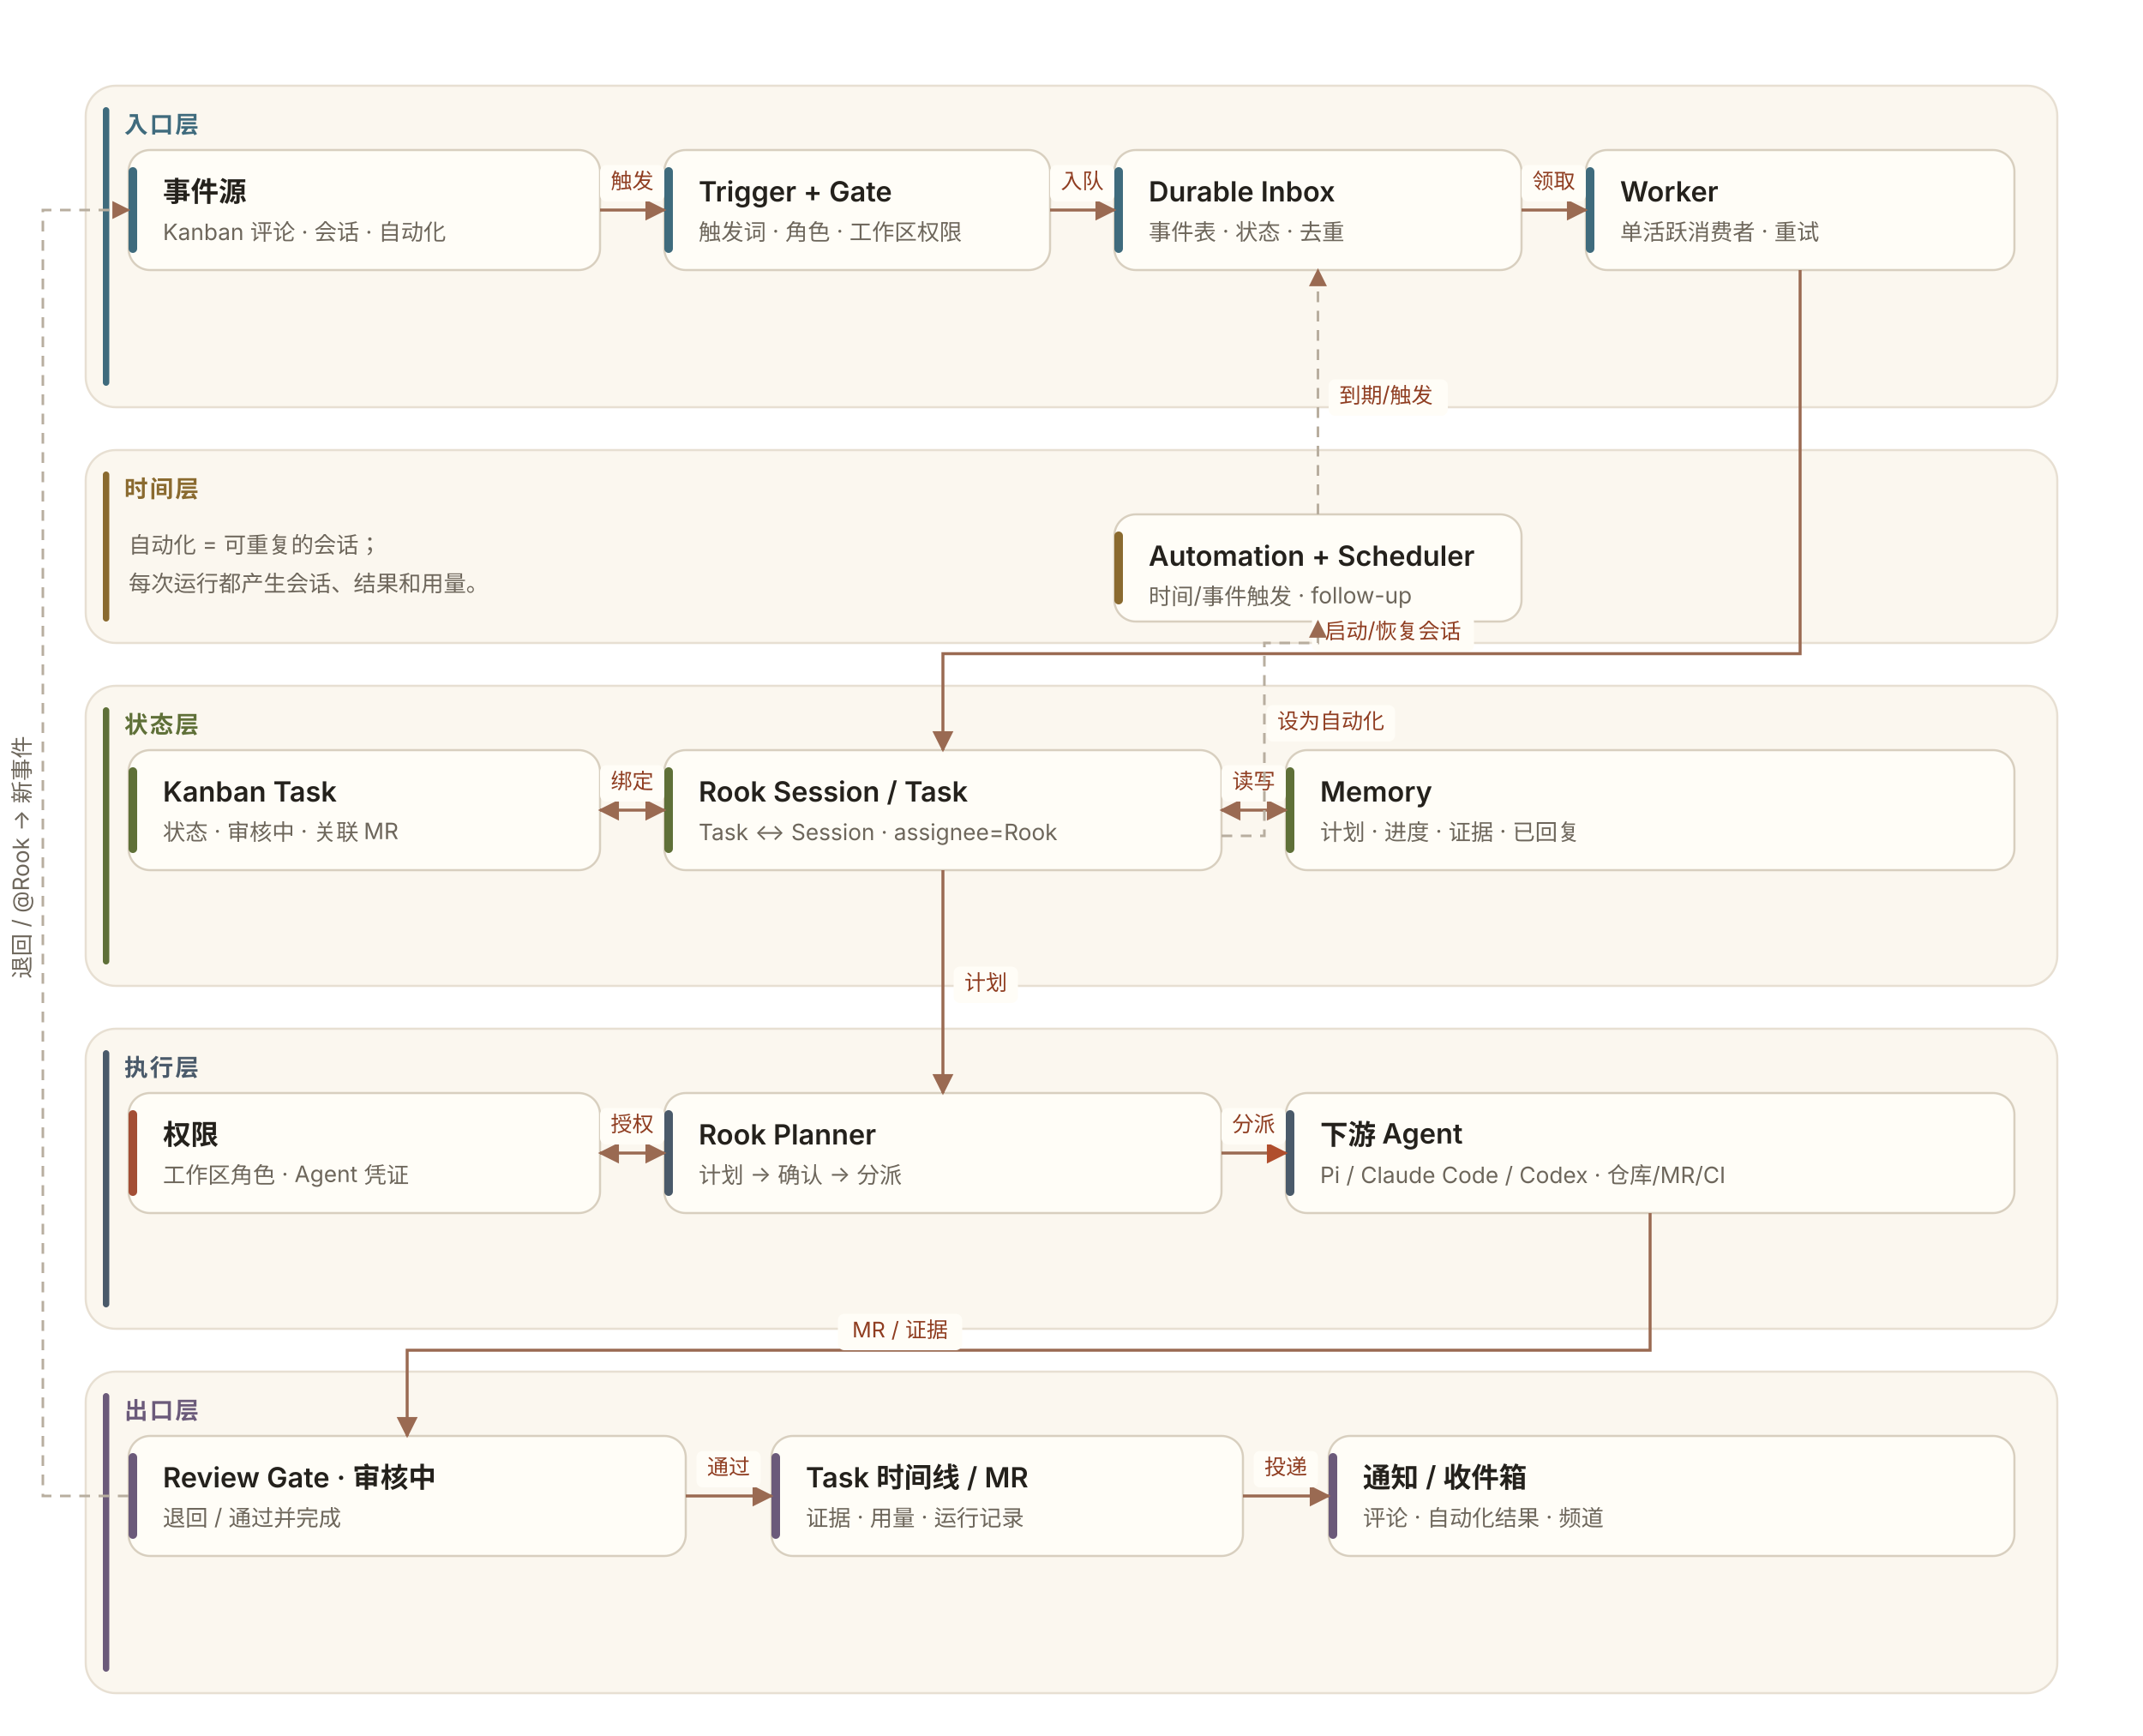
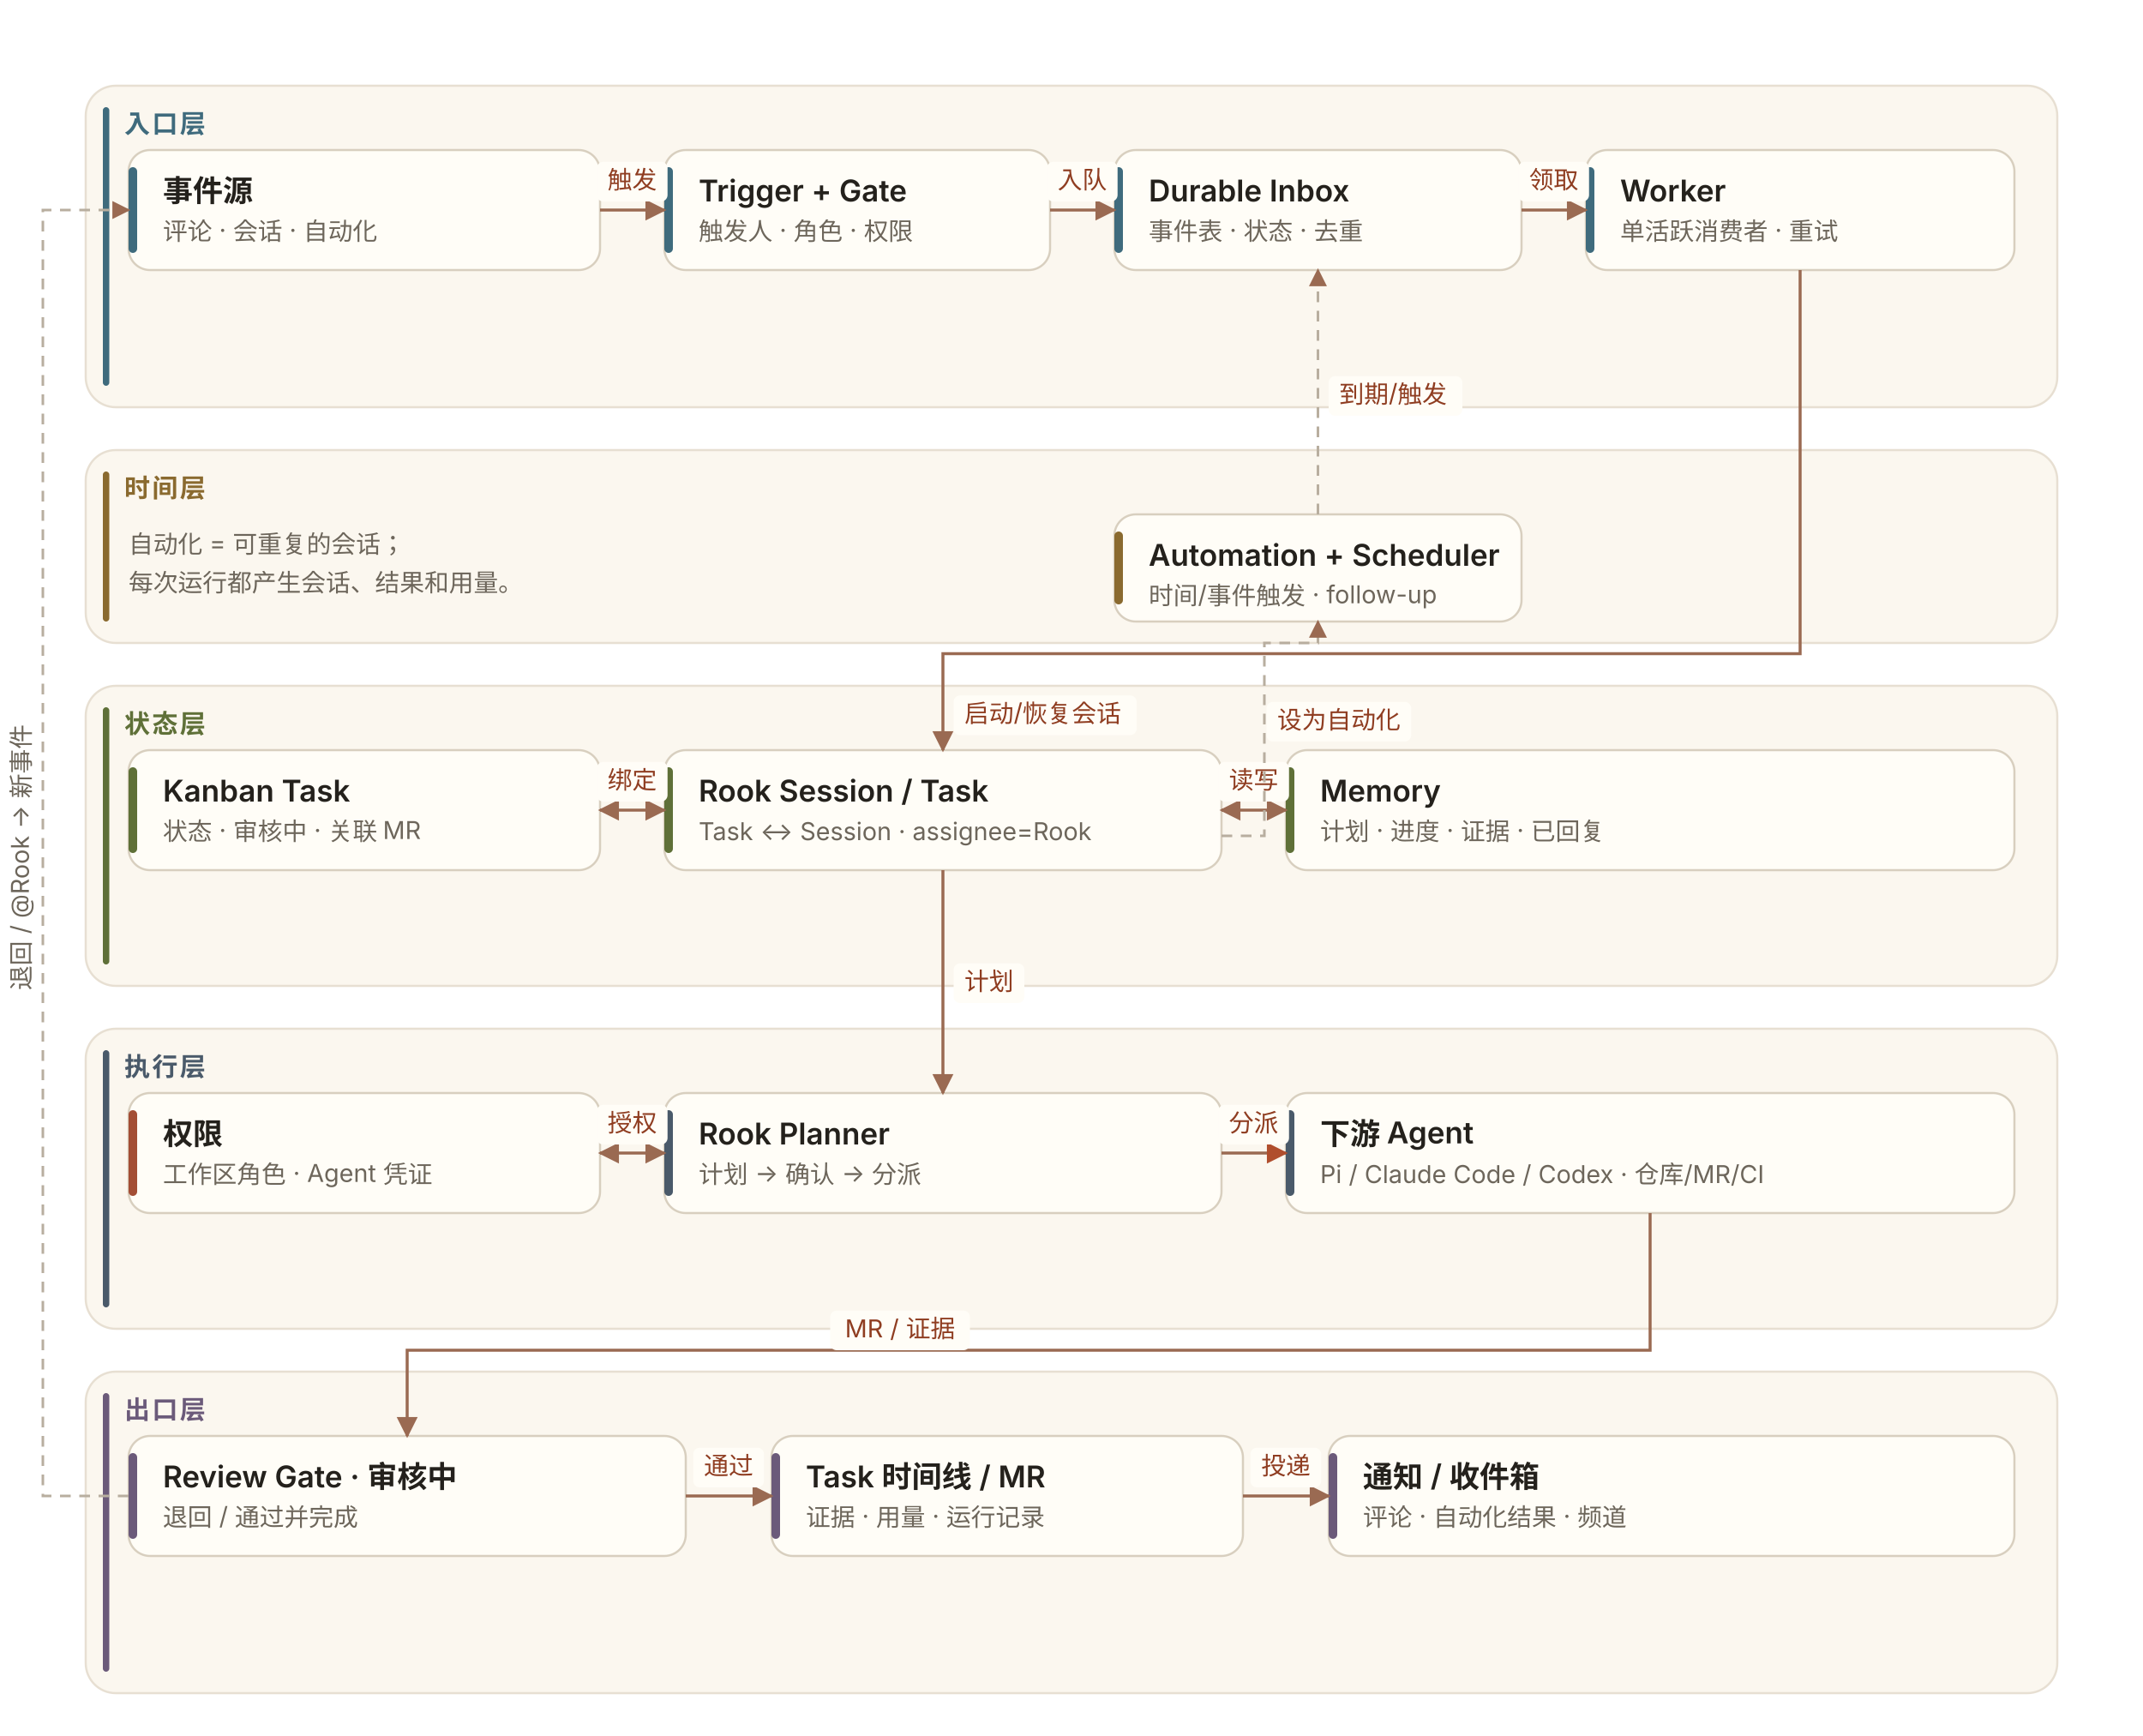
<svg xmlns="http://www.w3.org/2000/svg" viewBox="0 0 1000 810" width="100%" role="img">
  <style>
text { font-family: -apple-system, BlinkMacSystemFont, "Segoe UI", "PingFang SC", "Hiragino Sans GB", "Microsoft YaHei", sans-serif; }
- .t { fill: #24211c; font-size: 13px; font-weight: 600; }
- .s { fill: #6d665b; font-size: 10.5px; }
- .lbl { fill: #8f3d21; font-size: 10px; }
- .note { fill: #6d665b; font-size: 10.5px; }
- .band-label { font-size: 11px; font-weight: 700; letter-spacing: .08em; }
+ .t { fill: #24211c; font-size: 14px; font-weight: 600; }
+ .s { fill: #6d665b; font-size: 11.5px; }
+ .lbl { fill: #8f3d21; font-size: 11.5px; }
+ .note { fill: #6d665b; font-size: 11.5px; }
+ .band-label { font-size: 12px; font-weight: 700; letter-spacing: .08em; }
.box { fill: #fffdf7; stroke: #d8cfbf; stroke-width: 1; }
.box-accent { fill: #f7ece4; stroke: #c98b6f; stroke-width: 1; }
.box-ghost { fill: #f6f1e8; stroke: #c9bfae; stroke-width: 1; stroke-dasharray: 5 4; }
.band { fill: #fbf7ef; stroke: #e7dfd2; stroke-width: 1; }
.arrow { stroke: #9a6a52; stroke-width: 1.4; fill: none; }
.arrow-strong { stroke: #b04e2d; stroke-width: 1.6; fill: none; }
.arrow-muted { stroke: #b8ae9f; stroke-width: 1.2; fill: none; }
.dashed { stroke-dasharray: 5 4; }
.lifeline { stroke: #cfc6b7; stroke-width: 1; stroke-dasharray: 3 4; }
.lbl-bg { fill: #fffdf7; }
.arrow-head { fill: #9a6a52; }
.arrow-head-strong { fill: #b04e2d; }
.c-entry { fill: #3f6b7d; }
.c-time { fill: #8a6a2f; }
.c-state { fill: #5f7038; }
.c-exec { fill: #4a5a6a; }
.c-sec { fill: #a34e35; }
.c-exit { fill: #6b5a7a; }
.bar-entry { fill: #3f6b7d; }
.bar-time { fill: #8a6a2f; }
.bar-state { fill: #5f7038; }
.bar-exec { fill: #4a5a6a; }
.bar-sec { fill: #a34e35; }
.bar-exit { fill: #6b5a7a; }
@media (prefers-color-scheme: dark) {
  .t { fill: #ece7dd; }
  .s, .note { fill: #a9a195; }
  .lbl { fill: #f0a986; }
  .box { fill: #1f1d19; stroke: #37322a; }
  .box-accent { fill: #2e231d; stroke: #6d4a3a; }
  .box-ghost { fill: #23211c; stroke: #4a4238; }
  .band { fill: #1b1a16; stroke: #2c2822; }
  .arrow { stroke: #c98b6f; }
  .arrow-strong { stroke: #e4936c; }
  .arrow-muted { stroke: #6b6458; }
  .lifeline { stroke: #3a352d; }
  .lbl-bg { fill: #1f1d19; }
  .arrow-head { fill: #c98b6f; }
  .arrow-head-strong { fill: #e4936c; }
  .c-entry { fill: #7fb3c7; }
  .c-time { fill: #d6b46a; }
  .c-state { fill: #a9bd7f; }
  .c-exec { fill: #9fb3c4; }
  .c-sec { fill: #e4936c; }
  .c-exit { fill: #b9a3cc; }
}
</style>
  <defs>
    <marker id="head" viewBox="0 0 10 10" refX="9" refY="5" markerWidth="7" markerHeight="7" orient="auto-start-reverse">
      <path d="M 0 0 L 10 5 L 0 10 z" class="arrow-head" />
    </marker>
    <marker id="head-strong" viewBox="0 0 10 10" refX="9" refY="5" markerWidth="7" markerHeight="7" orient="auto-start-reverse">
      <path d="M 0 0 L 10 5 L 0 10 z" class="arrow-head-strong" />
    </marker>
  </defs>
  <g id="fig1">
    <rect x="40" y="40" width="920" height="150" rx="14" class="band" />
    <rect x="48" y="50" width="3" height="130" rx="1.5" class="bar-entry" />
    <text x="58" y="62" class="band-label c-entry">入口层</text>
    <rect x="40" y="210" width="920" height="90" rx="14" class="band" />
    <rect x="48" y="220" width="3" height="70" rx="1.5" class="bar-time" />
    <text x="58" y="232" class="band-label c-time">时间层</text>
    <rect x="40" y="320" width="920" height="140" rx="14" class="band" />
    <rect x="48" y="330" width="3" height="120" rx="1.5" class="bar-state" />
    <text x="58" y="342" class="band-label c-state">状态层</text>
    <rect x="40" y="480" width="920" height="140" rx="14" class="band" />
    <rect x="48" y="490" width="3" height="120" rx="1.5" class="bar-exec" />
    <text x="58" y="502" class="band-label c-exec">执行层</text>
    <rect x="40" y="640" width="920" height="150" rx="14" class="band" />
    <rect x="48" y="650" width="3" height="130" rx="1.5" class="bar-exit" />
    <text x="58" y="662" class="band-label c-exit">出口层</text>
    <rect x="60" y="70" width="220" height="56" rx="10" class="box" />
    <rect x="60" y="78" width="4" height="40" rx="2" class="bar-entry" />
-     <text x="76" y="94" class="t" font-size="13">事件源</text>
-     <text x="76" y="112" class="s">Kanban 评论 · 会话 · 自动化</text>
+     <text x="76" y="94" class="t" font-size="14">事件源</text>
+     <text x="76" y="112" class="s">评论 · 会话 · 自动化</text>
    <rect x="310" y="70" width="180" height="56" rx="10" class="box" />
    <rect x="310" y="78" width="4" height="40" rx="2" class="bar-entry" />
-     <text x="326" y="94" class="t" font-size="13">Trigger + Gate</text>
-     <text x="326" y="112" class="s">触发词 · 角色 · 工作区权限</text>
+     <text x="326" y="94" class="t" font-size="14">Trigger + Gate</text>
+     <text x="326" y="112" class="s">触发人 · 角色 · 权限</text>
    <rect x="520" y="70" width="190" height="56" rx="10" class="box" />
    <rect x="520" y="78" width="4" height="40" rx="2" class="bar-entry" />
-     <text x="536" y="94" class="t" font-size="13">Durable Inbox</text>
+     <text x="536" y="94" class="t" font-size="14">Durable Inbox</text>
    <text x="536" y="112" class="s">事件表 · 状态 · 去重</text>
    <rect x="740" y="70" width="200" height="56" rx="10" class="box" />
    <rect x="740" y="78" width="4" height="40" rx="2" class="bar-entry" />
-     <text x="756" y="94" class="t" font-size="13">Worker</text>
+     <text x="756" y="94" class="t" font-size="14">Worker</text>
    <text x="756" y="112" class="s">单活跃消费者 · 重试</text>
    <line x1="280" y1="98" x2="310" y2="98" class="arrow" marker-end="url(#head)" />
-     <rect x="280.0" y="77.0" width="30.0" height="17.0" rx="3" class="lbl-bg" />
-     <text x="295" y="88" class="lbl" text-anchor="middle" font-size="10">触发</text>
+     <rect x="278.5" y="75.5" width="33.0" height="18.5" rx="3" class="lbl-bg" />
+     <text x="295" y="88.0" class="lbl" text-anchor="middle" font-size="11.5">触发</text>
    <line x1="490" y1="98" x2="520" y2="98" class="arrow" marker-end="url(#head)" />
-     <rect x="490.0" y="77.0" width="30.0" height="17.0" rx="3" class="lbl-bg" />
-     <text x="505" y="88" class="lbl" text-anchor="middle" font-size="10">入队</text>
+     <rect x="488.5" y="75.5" width="33.0" height="18.5" rx="3" class="lbl-bg" />
+     <text x="505" y="88.0" class="lbl" text-anchor="middle" font-size="11.5">入队</text>
    <line x1="710" y1="98" x2="740" y2="98" class="arrow" marker-end="url(#head)" />
-     <rect x="710.0" y="77.0" width="30.0" height="17.0" rx="3" class="lbl-bg" />
-     <text x="725" y="88" class="lbl" text-anchor="middle" font-size="10">领取</text>
+     <rect x="708.5" y="75.5" width="33.0" height="18.5" rx="3" class="lbl-bg" />
+     <text x="725" y="88.0" class="lbl" text-anchor="middle" font-size="11.5">领取</text>
    <rect x="520" y="240" width="190" height="50" rx="10" class="box" />
    <rect x="520" y="248" width="4" height="34" rx="2" class="bar-time" />
    <text x="536" y="264" class="t" font-size="12">Automation + Scheduler</text>
    <text x="536" y="282" class="s">时间/事件触发 · follow-up</text>
    <line x1="615" y1="240" x2="615" y2="126" class="arrow-muted dashed" marker-end="url(#head)" />
-     <rect x="620.0" y="177.0" width="55.6" height="17.0" rx="3" class="lbl-bg" />
-     <text x="625" y="188" class="lbl" text-anchor="start" font-size="10">到期/触发</text>
+     <rect x="620.0" y="175.5" width="62.4" height="18.5" rx="3" class="lbl-bg" />
+     <text x="625" y="188.0" class="lbl" text-anchor="start" font-size="11.5">到期/触发</text>
    <text x="60" y="258" class="note" text-anchor="start">自动化 = 可重复的会话；</text>
    <text x="60" y="276" class="note" text-anchor="start">每次运行都产生会话、结果和用量。</text>
    <rect x="60" y="350" width="220" height="56" rx="10" class="box" />
    <rect x="60" y="358" width="4" height="40" rx="2" class="bar-state" />
-     <text x="76" y="374" class="t" font-size="13">Kanban Task</text>
+     <text x="76" y="374" class="t" font-size="14">Kanban Task</text>
    <text x="76" y="392" class="s">状态 · 审核中 · 关联 MR</text>
    <rect x="310" y="350" width="260" height="56" rx="10" class="box" />
    <rect x="310" y="358" width="4" height="40" rx="2" class="bar-state" />
-     <text x="326" y="374" class="t" font-size="13">Rook Session / Task</text>
+     <text x="326" y="374" class="t" font-size="14">Rook Session / Task</text>
    <text x="326" y="392" class="s">Task ↔ Session · assignee=Rook</text>
    <rect x="600" y="350" width="340" height="56" rx="10" class="box" />
    <rect x="600" y="358" width="4" height="40" rx="2" class="bar-state" />
-     <text x="616" y="374" class="t" font-size="13">Memory</text>
+     <text x="616" y="374" class="t" font-size="14">Memory</text>
    <text x="616" y="392" class="s">计划 · 进度 · 证据 · 已回复</text>
    <line x1="280" y1="378" x2="310" y2="378" class="arrow" marker-end="url(#head)" marker-start="url(#head)" />
-     <rect x="280.0" y="357.0" width="30.0" height="17.0" rx="3" class="lbl-bg" />
-     <text x="295" y="368" class="lbl" text-anchor="middle" font-size="10">绑定</text>
+     <rect x="278.5" y="355.5" width="33.0" height="18.5" rx="3" class="lbl-bg" />
+     <text x="295" y="368.0" class="lbl" text-anchor="middle" font-size="11.5">绑定</text>
    <line x1="570" y1="378" x2="600" y2="378" class="arrow" marker-end="url(#head)" marker-start="url(#head)" />
-     <rect x="570.0" y="357.0" width="30.0" height="17.0" rx="3" class="lbl-bg" />
-     <text x="585" y="368" class="lbl" text-anchor="middle" font-size="10">读写</text>
+     <rect x="568.5" y="355.5" width="33.0" height="18.5" rx="3" class="lbl-bg" />
+     <text x="585" y="368.0" class="lbl" text-anchor="middle" font-size="11.5">读写</text>
    <polyline points="840,126 840,305 440,305 440,350" class="arrow" marker-end="url(#head)" />
-     <rect x="612.2" y="287.0" width="75.6" height="17.0" rx="3" class="lbl-bg" />
-     <text x="650" y="298" class="lbl" text-anchor="middle" font-size="10">启动/恢复会话</text>
+     <rect x="445.0" y="324.5" width="85.4" height="18.5" rx="3" class="lbl-bg" />
+     <text x="450" y="337.0" class="lbl" text-anchor="start" font-size="11.5">启动/恢复会话</text>
    <polyline points="570,390 590,390 590,300 615,300 615,290" class="arrow-muted dashed" marker-end="url(#head)" />
-     <rect x="591.0" y="329.0" width="60.0" height="17.0" rx="3" class="lbl-bg" />
-     <text x="596" y="340" class="lbl" text-anchor="start" font-size="10">设为自动化</text>
+     <rect x="591.0" y="327.5" width="67.5" height="18.5" rx="3" class="lbl-bg" />
+     <text x="596" y="340.0" class="lbl" text-anchor="start" font-size="11.5">设为自动化</text>
    <rect x="60" y="510" width="220" height="56" rx="10" class="box" />
    <rect x="60" y="518" width="4" height="40" rx="2" class="bar-sec" />
-     <text x="76" y="534" class="t" font-size="13">权限</text>
+     <text x="76" y="534" class="t" font-size="14">权限</text>
    <text x="76" y="552" class="s">工作区角色 · Agent 凭证</text>
    <rect x="310" y="510" width="260" height="56" rx="10" class="box" />
    <rect x="310" y="518" width="4" height="40" rx="2" class="bar-exec" />
-     <text x="326" y="534" class="t" font-size="13">Rook Planner</text>
+     <text x="326" y="534" class="t" font-size="14">Rook Planner</text>
    <text x="326" y="552" class="s">计划 → 确认 → 分派</text>
    <rect x="600" y="510" width="340" height="56" rx="10" class="box" />
    <rect x="600" y="518" width="4" height="40" rx="2" class="bar-exec" />
-     <text x="616" y="534" class="t" font-size="13">下游 Agent</text>
+     <text x="616" y="534" class="t" font-size="14">下游 Agent</text>
    <text x="616" y="552" class="s">Pi / Claude Code / Codex · 仓库/MR/CI</text>
    <line x1="280" y1="538" x2="310" y2="538" class="arrow" marker-end="url(#head)" marker-start="url(#head)" />
-     <rect x="280.0" y="517.0" width="30.0" height="17.0" rx="3" class="lbl-bg" />
-     <text x="295" y="528" class="lbl" text-anchor="middle" font-size="10">授权</text>
+     <rect x="278.5" y="515.5" width="33.0" height="18.5" rx="3" class="lbl-bg" />
+     <text x="295" y="528.0" class="lbl" text-anchor="middle" font-size="11.5">授权</text>
    <line x1="570" y1="538" x2="600" y2="538" class="arrow" marker-end="url(#head-strong)" />
-     <rect x="570.0" y="517.0" width="30.0" height="17.0" rx="3" class="lbl-bg" />
-     <text x="585" y="528" class="lbl" text-anchor="middle" font-size="10">分派</text>
+     <rect x="568.5" y="515.5" width="33.0" height="18.5" rx="3" class="lbl-bg" />
+     <text x="585" y="528.0" class="lbl" text-anchor="middle" font-size="11.5">分派</text>
    <line x1="440" y1="406" x2="440" y2="510" class="arrow" marker-end="url(#head)" />
-     <rect x="445.0" y="451.0" width="30.0" height="17.0" rx="3" class="lbl-bg" />
-     <text x="450" y="462" class="lbl" text-anchor="start" font-size="10">计划</text>
+     <rect x="445.0" y="449.5" width="33.0" height="18.5" rx="3" class="lbl-bg" />
+     <text x="450" y="462.0" class="lbl" text-anchor="start" font-size="11.5">计划</text>
    <rect x="60" y="670" width="260" height="56" rx="10" class="box" />
    <rect x="60" y="678" width="4" height="40" rx="2" class="bar-exit" />
-     <text x="76" y="694" class="t" font-size="13">Review Gate · 审核中</text>
+     <text x="76" y="694" class="t" font-size="14">Review Gate · 审核中</text>
    <text x="76" y="712" class="s">退回 / 通过并完成</text>
    <rect x="360" y="670" width="220" height="56" rx="10" class="box" />
    <rect x="360" y="678" width="4" height="40" rx="2" class="bar-exit" />
-     <text x="376" y="694" class="t" font-size="13">Task 时间线 / MR</text>
+     <text x="376" y="694" class="t" font-size="14">Task 时间线 / MR</text>
    <text x="376" y="712" class="s">证据 · 用量 · 运行记录</text>
    <rect x="620" y="670" width="320" height="56" rx="10" class="box" />
    <rect x="620" y="678" width="4" height="40" rx="2" class="bar-exit" />
-     <text x="636" y="694" class="t" font-size="13">通知 / 收件箱</text>
+     <text x="636" y="694" class="t" font-size="14">通知 / 收件箱</text>
    <text x="636" y="712" class="s">评论 · 自动化结果 · 频道</text>
    <line x1="320" y1="698" x2="360" y2="698" class="arrow" marker-end="url(#head)" />
-     <rect x="325.0" y="677.0" width="30.0" height="17.0" rx="3" class="lbl-bg" />
-     <text x="340" y="688" class="lbl" text-anchor="middle" font-size="10">通过</text>
+     <rect x="323.5" y="675.5" width="33.0" height="18.5" rx="3" class="lbl-bg" />
+     <text x="340" y="688.0" class="lbl" text-anchor="middle" font-size="11.5">通过</text>
    <line x1="580" y1="698" x2="620" y2="698" class="arrow" marker-end="url(#head)" />
-     <rect x="585.0" y="677.0" width="30.0" height="17.0" rx="3" class="lbl-bg" />
-     <text x="600" y="688" class="lbl" text-anchor="middle" font-size="10">投递</text>
+     <rect x="583.5" y="675.5" width="33.0" height="18.5" rx="3" class="lbl-bg" />
+     <text x="600" y="688.0" class="lbl" text-anchor="middle" font-size="11.5">投递</text>
    <polyline points="770,566 770,630 190,630 190,670" class="arrow" marker-end="url(#head)" />
-     <rect x="391.0" y="613.0" width="58.0" height="17.0" rx="3" class="lbl-bg" />
-     <text x="420" y="624" class="lbl" text-anchor="middle" font-size="10">MR / 证据</text>
+     <rect x="387.4" y="611.5" width="65.2" height="18.5" rx="3" class="lbl-bg" />
+     <text x="420" y="624.0" class="lbl" text-anchor="middle" font-size="11.5">MR / 证据</text>
    <polyline points="60,698 20,698 20,98 60,98" class="arrow-muted dashed" marker-end="url(#head)" />
-     <text x="14" y="400" class="note" text-anchor="middle" font-size="10" transform="rotate(-90 14 400)">退回 / @Rook → 新事件</text>
+     <text x="14" y="400" class="note" text-anchor="middle" font-size="11" transform="rotate(-90 14 400)">退回 / @Rook → 新事件</text>
  </g>
</svg>
